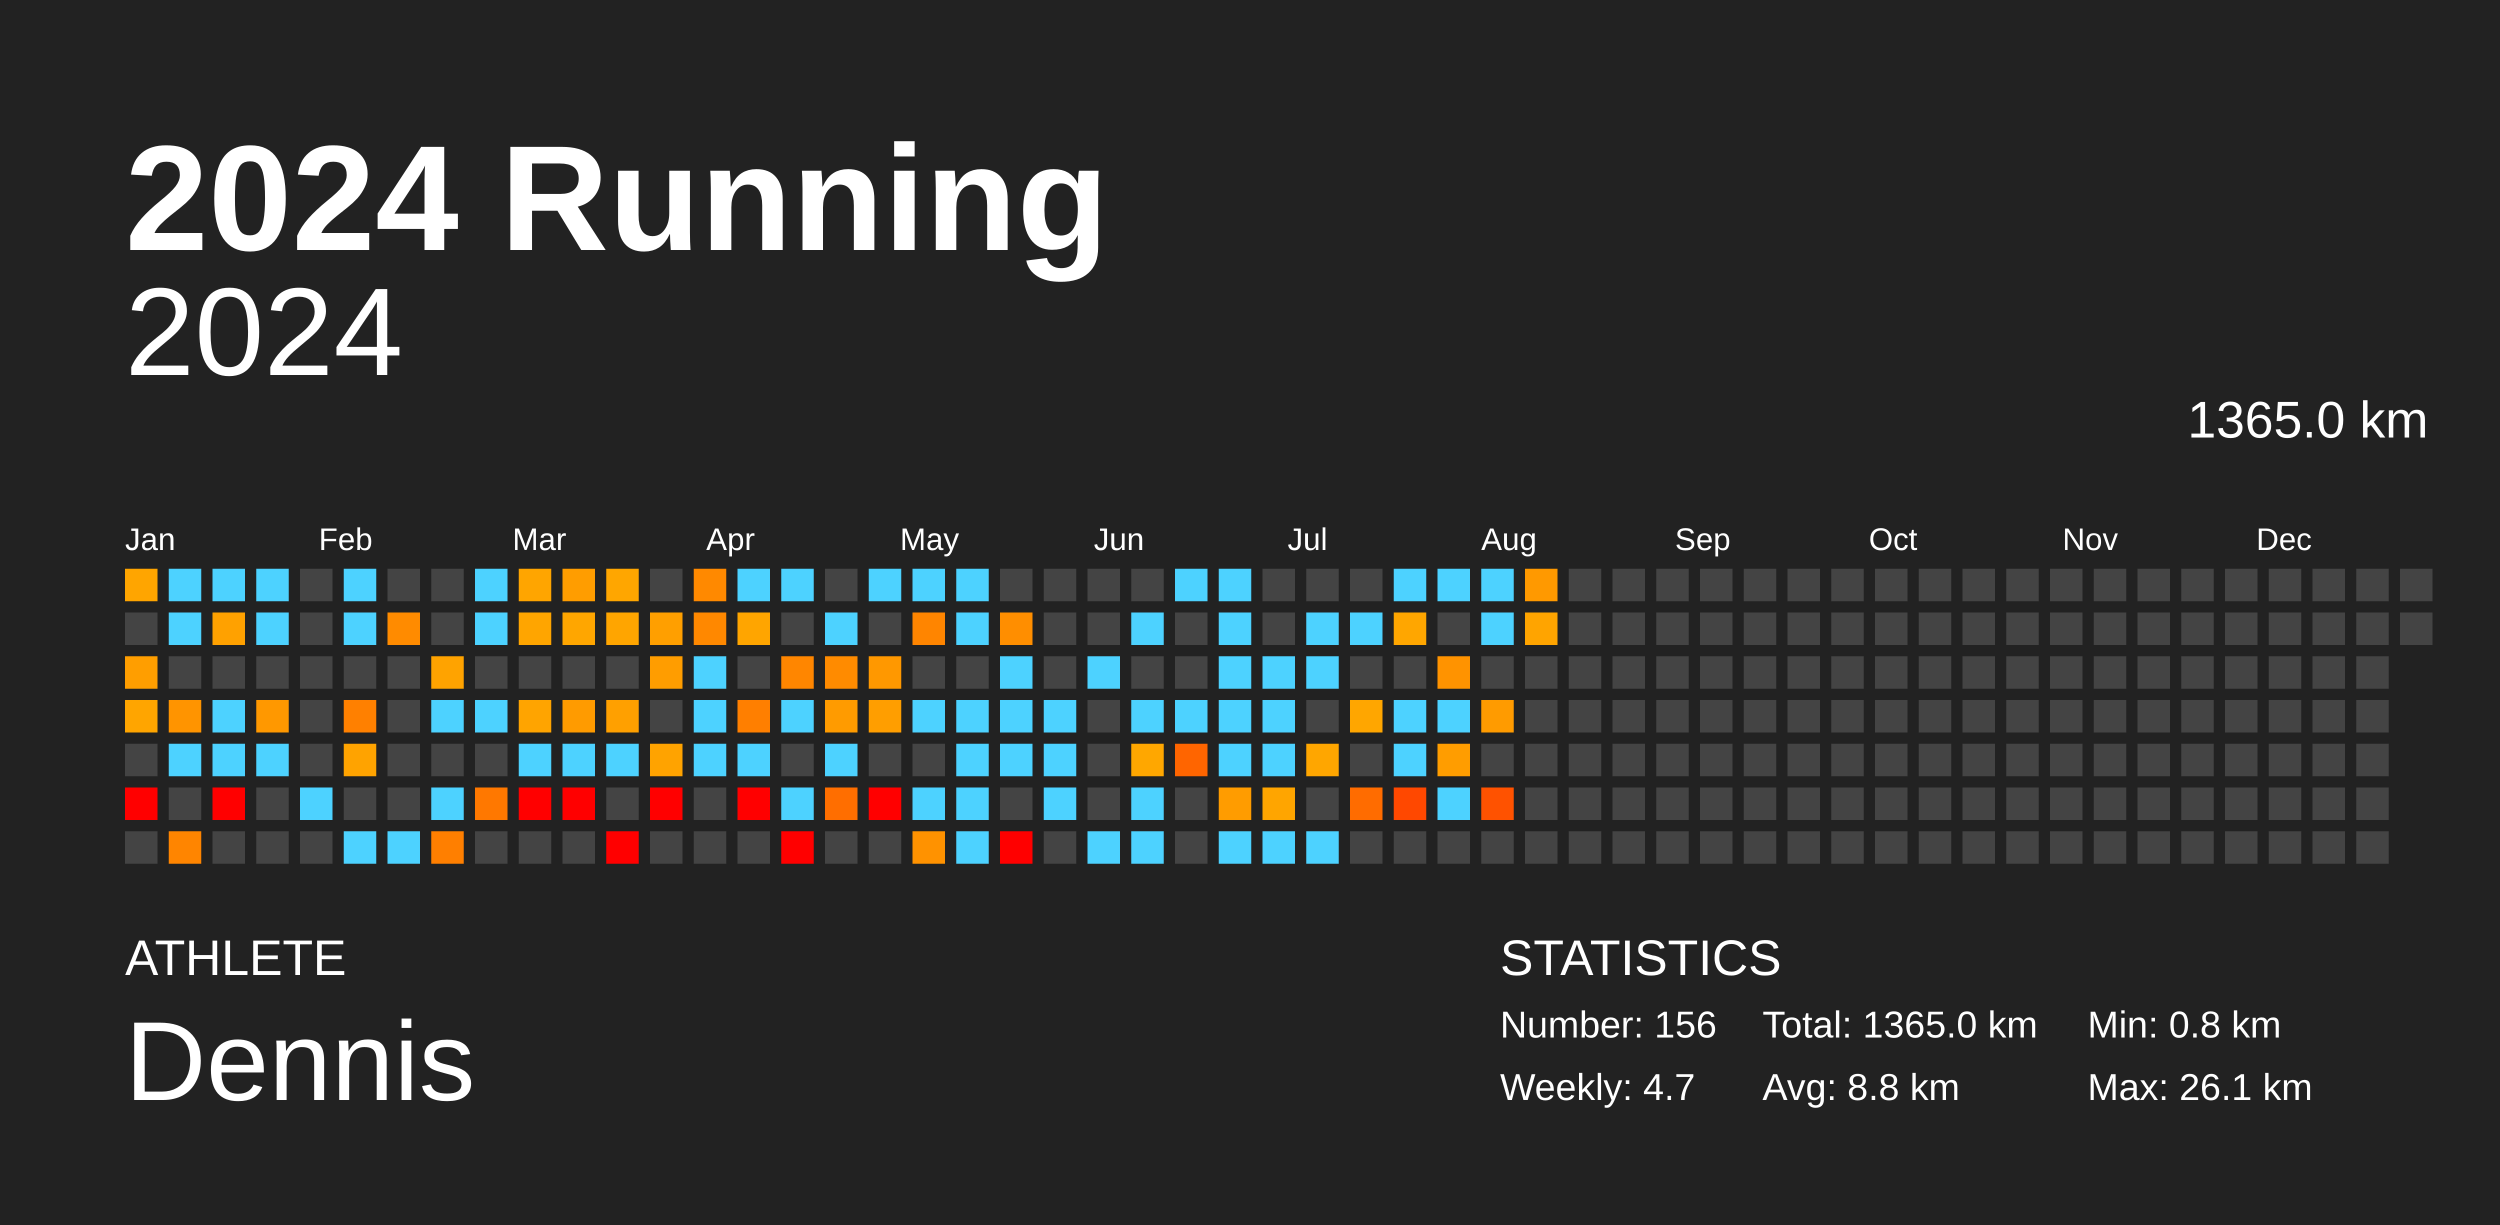
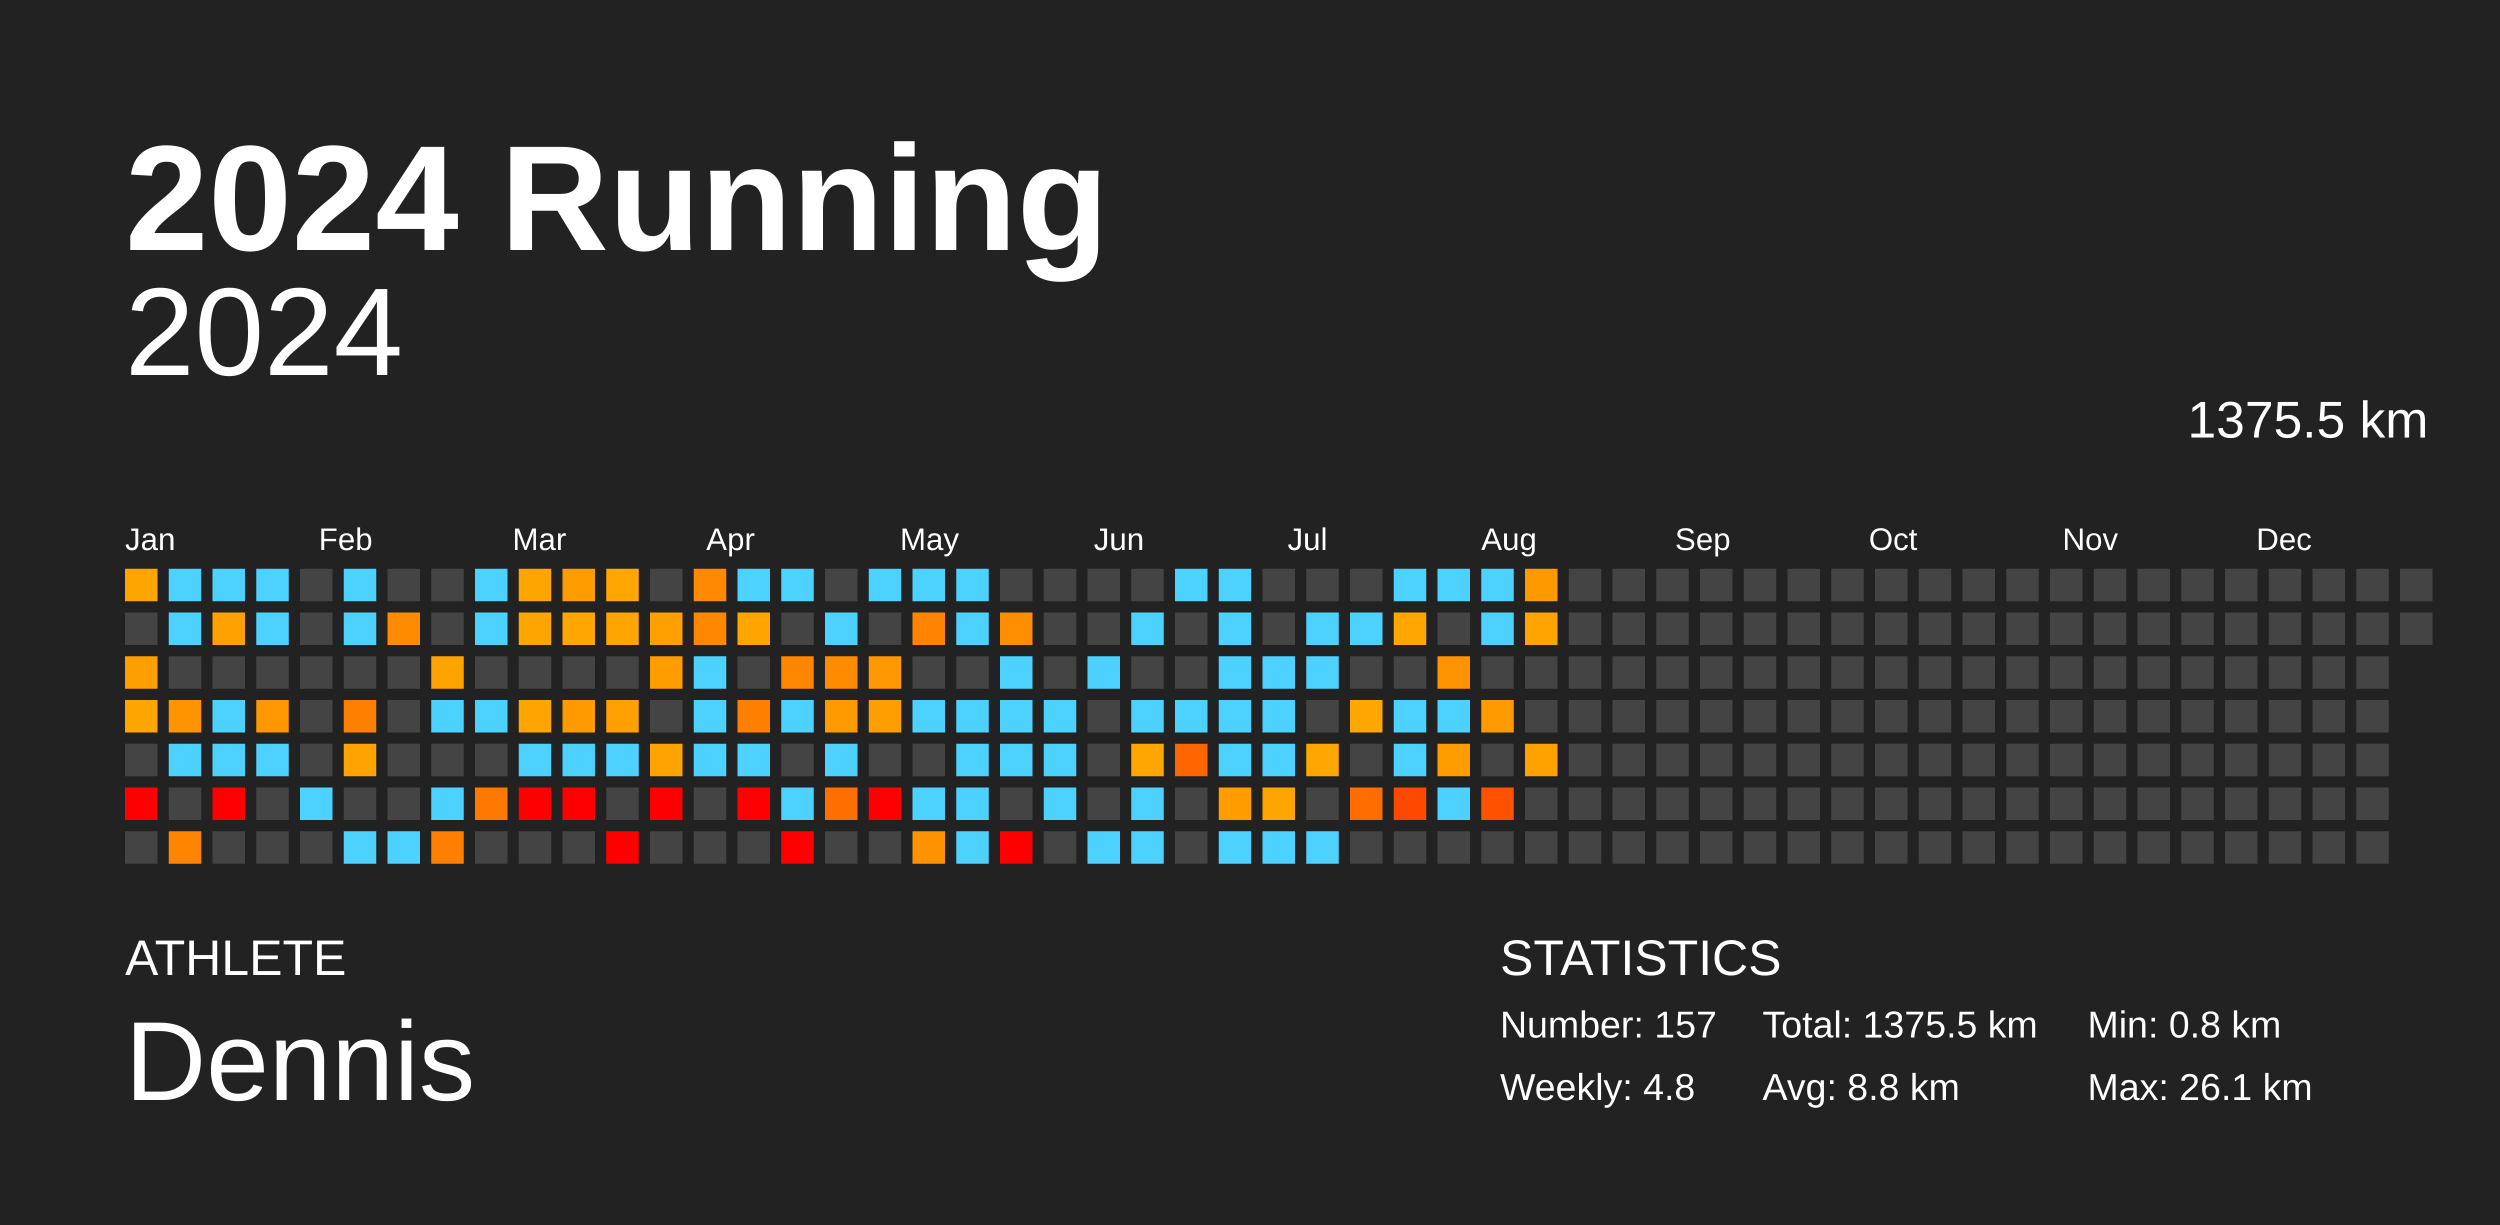
<svg xmlns="http://www.w3.org/2000/svg" baseProfile="full" height="98mm" version="1.1" viewBox="0,0,200,98" width="200mm">
  <defs />
  <rect fill="#222222" height="98" width="200" x="0" y="0" />
  <text fill="#FFFFFF" style="font-size:12px; font-family:Arial; font-weight:bold;" x="10" y="20">2024 Running</text>
  <text fill="#FFFFFF" style="font-size:4px; font-family:Arial" x="10" y="78">ATHLETE</text>
  <text fill="#FFFFFF" style="font-size:9px; font-family:Arial" x="10" y="88">Dennis</text>
  <text fill="#FFFFFF" style="font-size:4px; font-family:Arial" x="120" y="78">STATISTICS</text>
-   <text fill="#FFFFFF" style="font-size:3px; font-family:Arial" x="120" y="83">Number: 156</text>
-   <text fill="#FFFFFF" style="font-size:3px; font-family:Arial" x="120" y="88">Weekly: 4.7</text>
-   <text fill="#FFFFFF" style="font-size:3px; font-family:Arial" x="141" y="83">Total: 1365.0 km</text>
+   <text fill="#FFFFFF" style="font-size:3px; font-family:Arial" x="120" y="83">Number: 157</text>
+   <text fill="#FFFFFF" style="font-size:3px; font-family:Arial" x="120" y="88">Weekly: 4.8</text>
+   <text fill="#FFFFFF" style="font-size:3px; font-family:Arial" x="141" y="83">Total: 1375.5 km</text>
  <text fill="#FFFFFF" style="font-size:3px; font-family:Arial" x="141" y="88">Avg: 8.8 km</text>
  <text fill="#FFFFFF" style="font-size:3px; font-family:Arial" x="167" y="83">Min: 0.8 km</text>
  <text fill="#FFFFFF" style="font-size:3px; font-family:Arial" x="167" y="88">Max: 26.1 km</text>
  <text alignment-baseline="hanging" fill="#FFFFFF" style="font-size:10.0px; font-family:Arial;" x="10" y="30">2024</text>
-   <text alignment-baseline="hanging" fill="#FFFFFF" style="font-size:4.125px; font-family:Arial;" x="175" y="35">1365.0 km</text>
+   <text alignment-baseline="hanging" fill="#FFFFFF" style="font-size:4.125px; font-family:Arial;" x="175" y="35">1375.5 km</text>
  <text fill="#FFFFFF" style="font-size:2.5px; font-family:Arial" x="10.0" y="44">Jan</text>
  <text fill="#FFFFFF" style="font-size:2.5px; font-family:Arial" x="25.5" y="44">Feb</text>
  <text fill="#FFFFFF" style="font-size:2.5px; font-family:Arial" x="41.0" y="44">Mar</text>
  <text fill="#FFFFFF" style="font-size:2.5px; font-family:Arial" x="56.5" y="44">Apr</text>
  <text fill="#FFFFFF" style="font-size:2.5px; font-family:Arial" x="72.0" y="44">May</text>
  <text fill="#FFFFFF" style="font-size:2.5px; font-family:Arial" x="87.5" y="44">Jun</text>
  <text fill="#FFFFFF" style="font-size:2.5px; font-family:Arial" x="103.0" y="44">Jul</text>
  <text fill="#FFFFFF" style="font-size:2.5px; font-family:Arial" x="118.5" y="44">Aug</text>
  <text fill="#FFFFFF" style="font-size:2.5px; font-family:Arial" x="134.0" y="44">Sep</text>
  <text fill="#FFFFFF" style="font-size:2.5px; font-family:Arial" x="149.5" y="44">Oct</text>
  <text fill="#FFFFFF" style="font-size:2.5px; font-family:Arial" x="165.0" y="44">Nov</text>
  <text fill="#FFFFFF" style="font-size:2.5px; font-family:Arial" x="180.5" y="44">Dec</text>
  <rect fill="#ffa500" height="2.6" width="2.6" x="10.0" y="45.5" />
  <rect fill="#444444" height="2.6" width="2.6" x="10.0" y="49.0" />
  <rect fill="#ff9e00" height="2.6" width="2.6" x="10.0" y="52.5" />
  <rect fill="#ffa500" height="2.6" width="2.6" x="10.0" y="56.0" />
  <rect fill="#444444" height="2.6" width="2.6" x="10.0" y="59.5" />
  <rect fill="red" height="2.6" width="2.6" x="10.0" y="63.0" />
  <rect fill="#444444" height="2.6" width="2.6" x="10.0" y="66.5" />
  <rect fill="#4dd2ff" height="2.6" width="2.6" x="13.5" y="45.5" />
  <rect fill="#4dd2ff" height="2.6" width="2.6" x="13.5" y="49.0" />
  <rect fill="#444444" height="2.6" width="2.6" x="13.5" y="52.5" />
  <rect fill="#ff9400" height="2.6" width="2.6" x="13.5" y="56.0" />
  <rect fill="#4dd2ff" height="2.6" width="2.6" x="13.5" y="59.5" />
  <rect fill="#444444" height="2.6" width="2.6" x="13.5" y="63.0" />
  <rect fill="#ff8500" height="2.6" width="2.6" x="13.5" y="66.5" />
  <rect fill="#4dd2ff" height="2.6" width="2.6" x="17.0" y="45.5" />
  <rect fill="#ffa100" height="2.6" width="2.6" x="17.0" y="49.0" />
  <rect fill="#444444" height="2.6" width="2.6" x="17.0" y="52.5" />
  <rect fill="#4dd2ff" height="2.6" width="2.6" x="17.0" y="56.0" />
  <rect fill="#4dd2ff" height="2.6" width="2.6" x="17.0" y="59.5" />
  <rect fill="red" height="2.6" width="2.6" x="17.0" y="63.0" />
  <rect fill="#444444" height="2.6" width="2.6" x="17.0" y="66.5" />
  <rect fill="#4dd2ff" height="2.6" width="2.6" x="20.5" y="45.5" />
  <rect fill="#4dd2ff" height="2.6" width="2.6" x="20.5" y="49.0" />
  <rect fill="#444444" height="2.6" width="2.6" x="20.5" y="52.5" />
  <rect fill="#ff9800" height="2.6" width="2.6" x="20.5" y="56.0" />
  <rect fill="#4dd2ff" height="2.6" width="2.6" x="20.5" y="59.5" />
  <rect fill="#444444" height="2.6" width="2.6" x="20.5" y="63.0" />
  <rect fill="#444444" height="2.6" width="2.6" x="20.5" y="66.5" />
  <rect fill="#444444" height="2.6" width="2.6" x="24.0" y="45.5" />
  <rect fill="#444444" height="2.6" width="2.6" x="24.0" y="49.0" />
  <rect fill="#444444" height="2.6" width="2.6" x="24.0" y="52.5" />
  <rect fill="#444444" height="2.6" width="2.6" x="24.0" y="56.0" />
  <rect fill="#444444" height="2.6" width="2.6" x="24.0" y="59.5" />
  <rect fill="#4dd2ff" height="2.6" width="2.6" x="24.0" y="63.0" />
  <rect fill="#444444" height="2.6" width="2.6" x="24.0" y="66.5" />
  <rect fill="#4dd2ff" height="2.6" width="2.6" x="27.5" y="45.5" />
  <rect fill="#4dd2ff" height="2.6" width="2.6" x="27.5" y="49.0" />
  <rect fill="#444444" height="2.6" width="2.6" x="27.5" y="52.5" />
  <rect fill="#ff8000" height="2.6" width="2.6" x="27.5" y="56.0" />
  <rect fill="#ffa300" height="2.6" width="2.6" x="27.5" y="59.5" />
  <rect fill="#444444" height="2.6" width="2.6" x="27.5" y="63.0" />
  <rect fill="#4dd2ff" height="2.6" width="2.6" x="27.5" y="66.5" />
  <rect fill="#444444" height="2.6" width="2.6" x="31.0" y="45.5" />
  <rect fill="#ff8b00" height="2.6" width="2.6" x="31.0" y="49.0" />
  <rect fill="#444444" height="2.6" width="2.6" x="31.0" y="52.5" />
  <rect fill="#444444" height="2.6" width="2.6" x="31.0" y="56.0" />
  <rect fill="#444444" height="2.6" width="2.6" x="31.0" y="59.5" />
  <rect fill="#444444" height="2.6" width="2.6" x="31.0" y="63.0" />
  <rect fill="#4dd2ff" height="2.6" width="2.6" x="31.0" y="66.5" />
  <rect fill="#444444" height="2.6" width="2.6" x="34.5" y="45.5" />
  <rect fill="#444444" height="2.6" width="2.6" x="34.5" y="49.0" />
  <rect fill="#ffa300" height="2.6" width="2.6" x="34.5" y="52.5" />
  <rect fill="#4dd2ff" height="2.6" width="2.6" x="34.5" y="56.0" />
  <rect fill="#444444" height="2.6" width="2.6" x="34.5" y="59.5" />
  <rect fill="#4dd2ff" height="2.6" width="2.6" x="34.5" y="63.0" />
  <rect fill="#ff7f00" height="2.6" width="2.6" x="34.5" y="66.5" />
  <rect fill="#4dd2ff" height="2.6" width="2.6" x="38.0" y="45.5" />
  <rect fill="#4dd2ff" height="2.6" width="2.6" x="38.0" y="49.0" />
  <rect fill="#444444" height="2.6" width="2.6" x="38.0" y="52.5" />
  <rect fill="#4dd2ff" height="2.6" width="2.6" x="38.0" y="56.0" />
  <rect fill="#444444" height="2.6" width="2.6" x="38.0" y="59.5" />
  <rect fill="#ff7800" height="2.6" width="2.6" x="38.0" y="63.0" />
  <rect fill="#444444" height="2.6" width="2.6" x="38.0" y="66.5" />
  <rect fill="#ffa500" height="2.6" width="2.6" x="41.5" y="45.5" />
  <rect fill="#ffa500" height="2.6" width="2.6" x="41.5" y="49.0" />
  <rect fill="#444444" height="2.6" width="2.6" x="41.5" y="52.5" />
  <rect fill="#ffa400" height="2.6" width="2.6" x="41.5" y="56.0" />
  <rect fill="#4dd2ff" height="2.6" width="2.6" x="41.5" y="59.5" />
  <rect fill="red" height="2.6" width="2.6" x="41.5" y="63.0" />
  <rect fill="#444444" height="2.6" width="2.6" x="41.5" y="66.5" />
  <rect fill="#ff9d00" height="2.6" width="2.6" x="45.0" y="45.5" />
  <rect fill="#ffa600" height="2.6" width="2.6" x="45.0" y="49.0" />
  <rect fill="#444444" height="2.6" width="2.6" x="45.0" y="52.5" />
  <rect fill="#ff9b00" height="2.6" width="2.6" x="45.0" y="56.0" />
  <rect fill="#4dd2ff" height="2.6" width="2.6" x="45.0" y="59.5" />
  <rect fill="red" height="2.6" width="2.6" x="45.0" y="63.0" />
  <rect fill="#444444" height="2.6" width="2.6" x="45.0" y="66.5" />
  <rect fill="#ffa600" height="2.6" width="2.6" x="48.5" y="45.5" />
  <rect fill="#ffa500" height="2.6" width="2.6" x="48.5" y="49.0" />
  <rect fill="#444444" height="2.6" width="2.6" x="48.5" y="52.5" />
  <rect fill="#ffa000" height="2.6" width="2.6" x="48.5" y="56.0" />
  <rect fill="#4dd2ff" height="2.6" width="2.6" x="48.5" y="59.5" />
  <rect fill="#444444" height="2.6" width="2.6" x="48.5" y="63.0" />
  <rect fill="red" height="2.6" width="2.6" x="48.5" y="66.5" />
  <rect fill="#444444" height="2.6" width="2.6" x="52.0" y="45.5" />
  <rect fill="#ff9f00" height="2.6" width="2.6" x="52.0" y="49.0" />
  <rect fill="#ff9d00" height="2.6" width="2.6" x="52.0" y="52.5" />
  <rect fill="#444444" height="2.6" width="2.6" x="52.0" y="56.0" />
  <rect fill="#ffa300" height="2.6" width="2.6" x="52.0" y="59.5" />
  <rect fill="red" height="2.6" width="2.6" x="52.0" y="63.0" />
  <rect fill="#444444" height="2.6" width="2.6" x="52.0" y="66.5" />
  <rect fill="#ff8900" height="2.6" width="2.6" x="55.5" y="45.5" />
  <rect fill="#ff8800" height="2.6" width="2.6" x="55.5" y="49.0" />
  <rect fill="#4dd2ff" height="2.6" width="2.6" x="55.5" y="52.5" />
  <rect fill="#4dd2ff" height="2.6" width="2.6" x="55.5" y="56.0" />
  <rect fill="#4dd2ff" height="2.6" width="2.6" x="55.5" y="59.5" />
  <rect fill="#444444" height="2.6" width="2.6" x="55.5" y="63.0" />
  <rect fill="#444444" height="2.6" width="2.6" x="55.5" y="66.5" />
  <rect fill="#4dd2ff" height="2.6" width="2.6" x="59.0" y="45.5" />
  <rect fill="#ffa500" height="2.6" width="2.6" x="59.0" y="49.0" />
  <rect fill="#444444" height="2.6" width="2.6" x="59.0" y="52.5" />
  <rect fill="#ff7f00" height="2.6" width="2.6" x="59.0" y="56.0" />
  <rect fill="#4dd2ff" height="2.6" width="2.6" x="59.0" y="59.5" />
  <rect fill="red" height="2.6" width="2.6" x="59.0" y="63.0" />
  <rect fill="#444444" height="2.6" width="2.6" x="59.0" y="66.5" />
  <rect fill="#4dd2ff" height="2.6" width="2.6" x="62.5" y="45.5" />
  <rect fill="#444444" height="2.6" width="2.6" x="62.5" y="49.0" />
  <rect fill="#ff8600" height="2.6" width="2.6" x="62.5" y="52.5" />
  <rect fill="#4dd2ff" height="2.6" width="2.6" x="62.5" y="56.0" />
  <rect fill="#444444" height="2.6" width="2.6" x="62.5" y="59.5" />
  <rect fill="#4dd2ff" height="2.6" width="2.6" x="62.5" y="63.0" />
  <rect fill="red" height="2.6" width="2.6" x="62.5" y="66.5" />
  <rect fill="#444444" height="2.6" width="2.6" x="66.0" y="45.5" />
  <rect fill="#4dd2ff" height="2.6" width="2.6" x="66.0" y="49.0" />
  <rect fill="#ff8b00" height="2.6" width="2.6" x="66.0" y="52.5" />
  <rect fill="#ff9b00" height="2.6" width="2.6" x="66.0" y="56.0" />
  <rect fill="#4dd2ff" height="2.6" width="2.6" x="66.0" y="59.5" />
  <rect fill="#ff6e00" height="2.6" width="2.6" x="66.0" y="63.0" />
  <rect fill="#444444" height="2.6" width="2.6" x="66.0" y="66.5" />
  <rect fill="#4dd2ff" height="2.6" width="2.6" x="69.5" y="45.5" />
  <rect fill="#444444" height="2.6" width="2.6" x="69.5" y="49.0" />
  <rect fill="#ff9800" height="2.6" width="2.6" x="69.5" y="52.5" />
  <rect fill="#ff9e00" height="2.6" width="2.6" x="69.5" y="56.0" />
  <rect fill="#444444" height="2.6" width="2.6" x="69.5" y="59.5" />
  <rect fill="red" height="2.6" width="2.6" x="69.5" y="63.0" />
  <rect fill="#444444" height="2.6" width="2.6" x="69.5" y="66.5" />
  <rect fill="#4dd2ff" height="2.6" width="2.6" x="73.0" y="45.5" />
  <rect fill="#ff8500" height="2.6" width="2.6" x="73.0" y="49.0" />
  <rect fill="#444444" height="2.6" width="2.6" x="73.0" y="52.5" />
  <rect fill="#4dd2ff" height="2.6" width="2.6" x="73.0" y="56.0" />
  <rect fill="#444444" height="2.6" width="2.6" x="73.0" y="59.5" />
  <rect fill="#4dd2ff" height="2.6" width="2.6" x="73.0" y="63.0" />
  <rect fill="#ff9200" height="2.6" width="2.6" x="73.0" y="66.5" />
  <rect fill="#4dd2ff" height="2.6" width="2.6" x="76.5" y="45.5" />
  <rect fill="#4dd2ff" height="2.6" width="2.6" x="76.5" y="49.0" />
  <rect fill="#444444" height="2.6" width="2.6" x="76.5" y="52.5" />
  <rect fill="#4dd2ff" height="2.6" width="2.6" x="76.5" y="56.0" />
  <rect fill="#4dd2ff" height="2.6" width="2.6" x="76.5" y="59.5" />
  <rect fill="#4dd2ff" height="2.6" width="2.6" x="76.5" y="63.0" />
  <rect fill="#4dd2ff" height="2.6" width="2.6" x="76.5" y="66.5" />
  <rect fill="#444444" height="2.6" width="2.6" x="80.0" y="45.5" />
  <rect fill="#ff8e00" height="2.6" width="2.6" x="80.0" y="49.0" />
  <rect fill="#4dd2ff" height="2.6" width="2.6" x="80.0" y="52.5" />
  <rect fill="#4dd2ff" height="2.6" width="2.6" x="80.0" y="56.0" />
  <rect fill="#4dd2ff" height="2.6" width="2.6" x="80.0" y="59.5" />
  <rect fill="#444444" height="2.6" width="2.6" x="80.0" y="63.0" />
  <rect fill="red" height="2.6" width="2.6" x="80.0" y="66.5" />
  <rect fill="#444444" height="2.6" width="2.6" x="83.5" y="45.5" />
  <rect fill="#444444" height="2.6" width="2.6" x="83.5" y="49.0" />
  <rect fill="#444444" height="2.6" width="2.6" x="83.5" y="52.5" />
  <rect fill="#4dd2ff" height="2.6" width="2.6" x="83.5" y="56.0" />
  <rect fill="#4dd2ff" height="2.6" width="2.6" x="83.5" y="59.5" />
  <rect fill="#4dd2ff" height="2.6" width="2.6" x="83.5" y="63.0" />
  <rect fill="#444444" height="2.6" width="2.6" x="83.5" y="66.5" />
  <rect fill="#444444" height="2.6" width="2.6" x="87.0" y="45.5" />
  <rect fill="#444444" height="2.6" width="2.6" x="87.0" y="49.0" />
  <rect fill="#4dd2ff" height="2.6" width="2.6" x="87.0" y="52.5" />
  <rect fill="#444444" height="2.6" width="2.6" x="87.0" y="56.0" />
  <rect fill="#444444" height="2.6" width="2.6" x="87.0" y="59.5" />
  <rect fill="#444444" height="2.6" width="2.6" x="87.0" y="63.0" />
  <rect fill="#4dd2ff" height="2.6" width="2.6" x="87.0" y="66.5" />
  <rect fill="#444444" height="2.6" width="2.6" x="90.5" y="45.5" />
  <rect fill="#4dd2ff" height="2.6" width="2.6" x="90.5" y="49.0" />
  <rect fill="#444444" height="2.6" width="2.6" x="90.5" y="52.5" />
  <rect fill="#4dd2ff" height="2.6" width="2.6" x="90.5" y="56.0" />
  <rect fill="#ffa700" height="2.6" width="2.6" x="90.5" y="59.5" />
  <rect fill="#4dd2ff" height="2.6" width="2.6" x="90.5" y="63.0" />
  <rect fill="#4dd2ff" height="2.6" width="2.6" x="90.5" y="66.5" />
  <rect fill="#4dd2ff" height="2.6" width="2.6" x="94.0" y="45.5" />
  <rect fill="#444444" height="2.6" width="2.6" x="94.0" y="49.0" />
  <rect fill="#444444" height="2.6" width="2.6" x="94.0" y="52.5" />
  <rect fill="#4dd2ff" height="2.6" width="2.6" x="94.0" y="56.0" />
  <rect fill="#ff6500" height="2.6" width="2.6" x="94.0" y="59.5" />
  <rect fill="#444444" height="2.6" width="2.6" x="94.0" y="63.0" />
  <rect fill="#444444" height="2.6" width="2.6" x="94.0" y="66.5" />
  <rect fill="#4dd2ff" height="2.6" width="2.6" x="97.5" y="45.5" />
  <rect fill="#4dd2ff" height="2.6" width="2.6" x="97.5" y="49.0" />
  <rect fill="#4dd2ff" height="2.6" width="2.6" x="97.5" y="52.5" />
  <rect fill="#4dd2ff" height="2.6" width="2.6" x="97.5" y="56.0" />
  <rect fill="#4dd2ff" height="2.6" width="2.6" x="97.5" y="59.5" />
  <rect fill="#ff9c00" height="2.6" width="2.6" x="97.5" y="63.0" />
  <rect fill="#4dd2ff" height="2.6" width="2.6" x="97.5" y="66.5" />
  <rect fill="#444444" height="2.6" width="2.6" x="101.0" y="45.5" />
  <rect fill="#444444" height="2.6" width="2.6" x="101.0" y="49.0" />
  <rect fill="#4dd2ff" height="2.6" width="2.6" x="101.0" y="52.5" />
  <rect fill="#4dd2ff" height="2.6" width="2.6" x="101.0" y="56.0" />
  <rect fill="#4dd2ff" height="2.6" width="2.6" x="101.0" y="59.5" />
  <rect fill="#ffa500" height="2.6" width="2.6" x="101.0" y="63.0" />
  <rect fill="#4dd2ff" height="2.6" width="2.6" x="101.0" y="66.5" />
  <rect fill="#444444" height="2.6" width="2.6" x="104.5" y="45.5" />
  <rect fill="#4dd2ff" height="2.6" width="2.6" x="104.5" y="49.0" />
  <rect fill="#4dd2ff" height="2.6" width="2.6" x="104.5" y="52.5" />
  <rect fill="#444444" height="2.6" width="2.6" x="104.5" y="56.0" />
  <rect fill="#ffa600" height="2.6" width="2.6" x="104.5" y="59.5" />
  <rect fill="#444444" height="2.6" width="2.6" x="104.5" y="63.0" />
  <rect fill="#4dd2ff" height="2.6" width="2.6" x="104.5" y="66.5" />
  <rect fill="#444444" height="2.6" width="2.6" x="108.0" y="45.5" />
  <rect fill="#4dd2ff" height="2.6" width="2.6" x="108.0" y="49.0" />
  <rect fill="#444444" height="2.6" width="2.6" x="108.0" y="52.5" />
  <rect fill="#ffa600" height="2.6" width="2.6" x="108.0" y="56.0" />
  <rect fill="#444444" height="2.6" width="2.6" x="108.0" y="59.5" />
  <rect fill="#ff6c00" height="2.6" width="2.6" x="108.0" y="63.0" />
  <rect fill="#444444" height="2.6" width="2.6" x="108.0" y="66.5" />
  <rect fill="#4dd2ff" height="2.6" width="2.6" x="111.5" y="45.5" />
  <rect fill="#ffa600" height="2.6" width="2.6" x="111.5" y="49.0" />
  <rect fill="#444444" height="2.6" width="2.6" x="111.5" y="52.5" />
  <rect fill="#4dd2ff" height="2.6" width="2.6" x="111.5" y="56.0" />
  <rect fill="#4dd2ff" height="2.6" width="2.6" x="111.5" y="59.5" />
  <rect fill="#ff4800" height="2.6" width="2.6" x="111.5" y="63.0" />
  <rect fill="#444444" height="2.6" width="2.6" x="111.5" y="66.5" />
  <rect fill="#4dd2ff" height="2.6" width="2.6" x="115.0" y="45.5" />
  <rect fill="#444444" height="2.6" width="2.6" x="115.0" y="49.0" />
  <rect fill="#ff9300" height="2.6" width="2.6" x="115.0" y="52.5" />
  <rect fill="#4dd2ff" height="2.6" width="2.6" x="115.0" y="56.0" />
  <rect fill="#ff9d00" height="2.6" width="2.6" x="115.0" y="59.5" />
  <rect fill="#4dd2ff" height="2.6" width="2.6" x="115.0" y="63.0" />
  <rect fill="#444444" height="2.6" width="2.6" x="115.0" y="66.5" />
  <rect fill="#4dd2ff" height="2.6" width="2.6" x="118.5" y="45.5" />
  <rect fill="#4dd2ff" height="2.6" width="2.6" x="118.5" y="49.0" />
  <rect fill="#444444" height="2.6" width="2.6" x="118.5" y="52.5" />
  <rect fill="#ff9b00" height="2.6" width="2.6" x="118.5" y="56.0" />
  <rect fill="#444444" height="2.6" width="2.6" x="118.5" y="59.5" />
  <rect fill="#ff5200" height="2.6" width="2.6" x="118.5" y="63.0" />
  <rect fill="#444444" height="2.6" width="2.6" x="118.5" y="66.5" />
  <rect fill="#ff9900" height="2.6" width="2.6" x="122.0" y="45.5" />
  <rect fill="#ffa400" height="2.6" width="2.6" x="122.0" y="49.0" />
  <rect fill="#444444" height="2.6" width="2.6" x="122.0" y="52.5" />
  <rect fill="#444444" height="2.6" width="2.6" x="122.0" y="56.0" />
-   <rect fill="#444444" height="2.6" width="2.6" x="122.0" y="59.5" />
+   <rect fill="#ffa200" height="2.6" width="2.6" x="122.0" y="59.5" />
  <rect fill="#444444" height="2.6" width="2.6" x="122.0" y="63.0" />
  <rect fill="#444444" height="2.6" width="2.6" x="122.0" y="66.5" />
  <rect fill="#444444" height="2.6" width="2.6" x="125.5" y="45.5" />
  <rect fill="#444444" height="2.6" width="2.6" x="125.5" y="49.0" />
  <rect fill="#444444" height="2.6" width="2.6" x="125.5" y="52.5" />
  <rect fill="#444444" height="2.6" width="2.6" x="125.5" y="56.0" />
  <rect fill="#444444" height="2.6" width="2.6" x="125.5" y="59.5" />
  <rect fill="#444444" height="2.6" width="2.6" x="125.5" y="63.0" />
  <rect fill="#444444" height="2.6" width="2.6" x="125.5" y="66.5" />
  <rect fill="#444444" height="2.6" width="2.6" x="129.0" y="45.5" />
  <rect fill="#444444" height="2.6" width="2.6" x="129.0" y="49.0" />
  <rect fill="#444444" height="2.6" width="2.6" x="129.0" y="52.5" />
  <rect fill="#444444" height="2.6" width="2.6" x="129.0" y="56.0" />
  <rect fill="#444444" height="2.6" width="2.6" x="129.0" y="59.5" />
  <rect fill="#444444" height="2.6" width="2.6" x="129.0" y="63.0" />
  <rect fill="#444444" height="2.6" width="2.6" x="129.0" y="66.5" />
  <rect fill="#444444" height="2.6" width="2.6" x="132.5" y="45.5" />
  <rect fill="#444444" height="2.6" width="2.6" x="132.5" y="49.0" />
  <rect fill="#444444" height="2.6" width="2.6" x="132.5" y="52.5" />
  <rect fill="#444444" height="2.6" width="2.6" x="132.5" y="56.0" />
  <rect fill="#444444" height="2.6" width="2.6" x="132.5" y="59.5" />
  <rect fill="#444444" height="2.6" width="2.6" x="132.5" y="63.0" />
  <rect fill="#444444" height="2.6" width="2.6" x="132.5" y="66.5" />
  <rect fill="#444444" height="2.6" width="2.6" x="136.0" y="45.5" />
  <rect fill="#444444" height="2.6" width="2.6" x="136.0" y="49.0" />
  <rect fill="#444444" height="2.6" width="2.6" x="136.0" y="52.5" />
  <rect fill="#444444" height="2.6" width="2.6" x="136.0" y="56.0" />
  <rect fill="#444444" height="2.6" width="2.6" x="136.0" y="59.5" />
  <rect fill="#444444" height="2.6" width="2.6" x="136.0" y="63.0" />
  <rect fill="#444444" height="2.6" width="2.6" x="136.0" y="66.5" />
  <rect fill="#444444" height="2.6" width="2.6" x="139.5" y="45.5" />
  <rect fill="#444444" height="2.6" width="2.6" x="139.5" y="49.0" />
  <rect fill="#444444" height="2.6" width="2.6" x="139.5" y="52.5" />
  <rect fill="#444444" height="2.6" width="2.6" x="139.5" y="56.0" />
  <rect fill="#444444" height="2.6" width="2.6" x="139.5" y="59.5" />
  <rect fill="#444444" height="2.6" width="2.6" x="139.5" y="63.0" />
  <rect fill="#444444" height="2.6" width="2.6" x="139.5" y="66.5" />
  <rect fill="#444444" height="2.6" width="2.6" x="143.0" y="45.5" />
  <rect fill="#444444" height="2.6" width="2.6" x="143.0" y="49.0" />
  <rect fill="#444444" height="2.6" width="2.6" x="143.0" y="52.5" />
  <rect fill="#444444" height="2.6" width="2.6" x="143.0" y="56.0" />
  <rect fill="#444444" height="2.6" width="2.6" x="143.0" y="59.5" />
  <rect fill="#444444" height="2.6" width="2.6" x="143.0" y="63.0" />
  <rect fill="#444444" height="2.6" width="2.6" x="143.0" y="66.5" />
  <rect fill="#444444" height="2.6" width="2.6" x="146.5" y="45.5" />
  <rect fill="#444444" height="2.6" width="2.6" x="146.5" y="49.0" />
  <rect fill="#444444" height="2.6" width="2.6" x="146.5" y="52.5" />
  <rect fill="#444444" height="2.6" width="2.6" x="146.5" y="56.0" />
  <rect fill="#444444" height="2.6" width="2.6" x="146.5" y="59.5" />
  <rect fill="#444444" height="2.6" width="2.6" x="146.5" y="63.0" />
  <rect fill="#444444" height="2.6" width="2.6" x="146.5" y="66.5" />
  <rect fill="#444444" height="2.6" width="2.6" x="150.0" y="45.5" />
  <rect fill="#444444" height="2.6" width="2.6" x="150.0" y="49.0" />
  <rect fill="#444444" height="2.6" width="2.6" x="150.0" y="52.5" />
  <rect fill="#444444" height="2.6" width="2.6" x="150.0" y="56.0" />
  <rect fill="#444444" height="2.6" width="2.6" x="150.0" y="59.5" />
  <rect fill="#444444" height="2.6" width="2.6" x="150.0" y="63.0" />
  <rect fill="#444444" height="2.6" width="2.6" x="150.0" y="66.5" />
  <rect fill="#444444" height="2.6" width="2.6" x="153.5" y="45.5" />
  <rect fill="#444444" height="2.6" width="2.6" x="153.5" y="49.0" />
  <rect fill="#444444" height="2.6" width="2.6" x="153.5" y="52.5" />
  <rect fill="#444444" height="2.6" width="2.6" x="153.5" y="56.0" />
  <rect fill="#444444" height="2.6" width="2.6" x="153.5" y="59.5" />
  <rect fill="#444444" height="2.6" width="2.6" x="153.5" y="63.0" />
  <rect fill="#444444" height="2.6" width="2.6" x="153.5" y="66.5" />
  <rect fill="#444444" height="2.6" width="2.6" x="157.0" y="45.5" />
  <rect fill="#444444" height="2.6" width="2.6" x="157.0" y="49.0" />
  <rect fill="#444444" height="2.6" width="2.6" x="157.0" y="52.5" />
  <rect fill="#444444" height="2.6" width="2.6" x="157.0" y="56.0" />
  <rect fill="#444444" height="2.6" width="2.6" x="157.0" y="59.5" />
  <rect fill="#444444" height="2.6" width="2.6" x="157.0" y="63.0" />
  <rect fill="#444444" height="2.6" width="2.6" x="157.0" y="66.5" />
  <rect fill="#444444" height="2.6" width="2.6" x="160.5" y="45.5" />
  <rect fill="#444444" height="2.6" width="2.6" x="160.5" y="49.0" />
  <rect fill="#444444" height="2.6" width="2.6" x="160.5" y="52.5" />
  <rect fill="#444444" height="2.6" width="2.6" x="160.5" y="56.0" />
  <rect fill="#444444" height="2.6" width="2.6" x="160.5" y="59.5" />
  <rect fill="#444444" height="2.6" width="2.6" x="160.5" y="63.0" />
  <rect fill="#444444" height="2.6" width="2.6" x="160.5" y="66.5" />
  <rect fill="#444444" height="2.6" width="2.6" x="164.0" y="45.5" />
  <rect fill="#444444" height="2.6" width="2.6" x="164.0" y="49.0" />
  <rect fill="#444444" height="2.6" width="2.6" x="164.0" y="52.5" />
  <rect fill="#444444" height="2.6" width="2.6" x="164.0" y="56.0" />
  <rect fill="#444444" height="2.6" width="2.6" x="164.0" y="59.5" />
  <rect fill="#444444" height="2.6" width="2.6" x="164.0" y="63.0" />
  <rect fill="#444444" height="2.6" width="2.6" x="164.0" y="66.5" />
  <rect fill="#444444" height="2.6" width="2.6" x="167.5" y="45.5" />
  <rect fill="#444444" height="2.6" width="2.6" x="167.5" y="49.0" />
  <rect fill="#444444" height="2.6" width="2.6" x="167.5" y="52.5" />
  <rect fill="#444444" height="2.6" width="2.6" x="167.5" y="56.0" />
  <rect fill="#444444" height="2.6" width="2.6" x="167.5" y="59.5" />
  <rect fill="#444444" height="2.6" width="2.6" x="167.5" y="63.0" />
  <rect fill="#444444" height="2.6" width="2.6" x="167.5" y="66.5" />
  <rect fill="#444444" height="2.6" width="2.6" x="171.0" y="45.5" />
  <rect fill="#444444" height="2.6" width="2.6" x="171.0" y="49.0" />
  <rect fill="#444444" height="2.6" width="2.6" x="171.0" y="52.5" />
  <rect fill="#444444" height="2.6" width="2.6" x="171.0" y="56.0" />
  <rect fill="#444444" height="2.6" width="2.6" x="171.0" y="59.5" />
  <rect fill="#444444" height="2.6" width="2.6" x="171.0" y="63.0" />
  <rect fill="#444444" height="2.6" width="2.6" x="171.0" y="66.5" />
  <rect fill="#444444" height="2.6" width="2.6" x="174.5" y="45.5" />
  <rect fill="#444444" height="2.6" width="2.6" x="174.5" y="49.0" />
  <rect fill="#444444" height="2.6" width="2.6" x="174.5" y="52.5" />
  <rect fill="#444444" height="2.6" width="2.6" x="174.5" y="56.0" />
  <rect fill="#444444" height="2.6" width="2.6" x="174.5" y="59.5" />
  <rect fill="#444444" height="2.6" width="2.6" x="174.5" y="63.0" />
  <rect fill="#444444" height="2.6" width="2.6" x="174.5" y="66.5" />
  <rect fill="#444444" height="2.6" width="2.6" x="178.0" y="45.5" />
  <rect fill="#444444" height="2.6" width="2.6" x="178.0" y="49.0" />
  <rect fill="#444444" height="2.6" width="2.6" x="178.0" y="52.5" />
  <rect fill="#444444" height="2.6" width="2.6" x="178.0" y="56.0" />
  <rect fill="#444444" height="2.6" width="2.6" x="178.0" y="59.5" />
  <rect fill="#444444" height="2.6" width="2.6" x="178.0" y="63.0" />
  <rect fill="#444444" height="2.6" width="2.6" x="178.0" y="66.5" />
  <rect fill="#444444" height="2.6" width="2.6" x="181.5" y="45.5" />
  <rect fill="#444444" height="2.6" width="2.6" x="181.5" y="49.0" />
  <rect fill="#444444" height="2.6" width="2.6" x="181.5" y="52.5" />
  <rect fill="#444444" height="2.6" width="2.6" x="181.5" y="56.0" />
  <rect fill="#444444" height="2.6" width="2.6" x="181.5" y="59.5" />
  <rect fill="#444444" height="2.6" width="2.6" x="181.5" y="63.0" />
  <rect fill="#444444" height="2.6" width="2.6" x="181.5" y="66.5" />
  <rect fill="#444444" height="2.6" width="2.6" x="185.0" y="45.5" />
  <rect fill="#444444" height="2.6" width="2.6" x="185.0" y="49.0" />
  <rect fill="#444444" height="2.6" width="2.6" x="185.0" y="52.5" />
  <rect fill="#444444" height="2.6" width="2.6" x="185.0" y="56.0" />
  <rect fill="#444444" height="2.6" width="2.6" x="185.0" y="59.5" />
  <rect fill="#444444" height="2.6" width="2.6" x="185.0" y="63.0" />
  <rect fill="#444444" height="2.6" width="2.6" x="185.0" y="66.5" />
  <rect fill="#444444" height="2.6" width="2.6" x="188.5" y="45.5" />
  <rect fill="#444444" height="2.6" width="2.6" x="188.5" y="49.0" />
  <rect fill="#444444" height="2.6" width="2.6" x="188.5" y="52.5" />
  <rect fill="#444444" height="2.6" width="2.6" x="188.5" y="56.0" />
  <rect fill="#444444" height="2.6" width="2.6" x="188.5" y="59.5" />
  <rect fill="#444444" height="2.6" width="2.6" x="188.5" y="63.0" />
  <rect fill="#444444" height="2.6" width="2.6" x="188.5" y="66.5" />
  <rect fill="#444444" height="2.6" width="2.6" x="192.0" y="45.5" />
  <rect fill="#444444" height="2.6" width="2.6" x="192.0" y="49.0" />
</svg>
